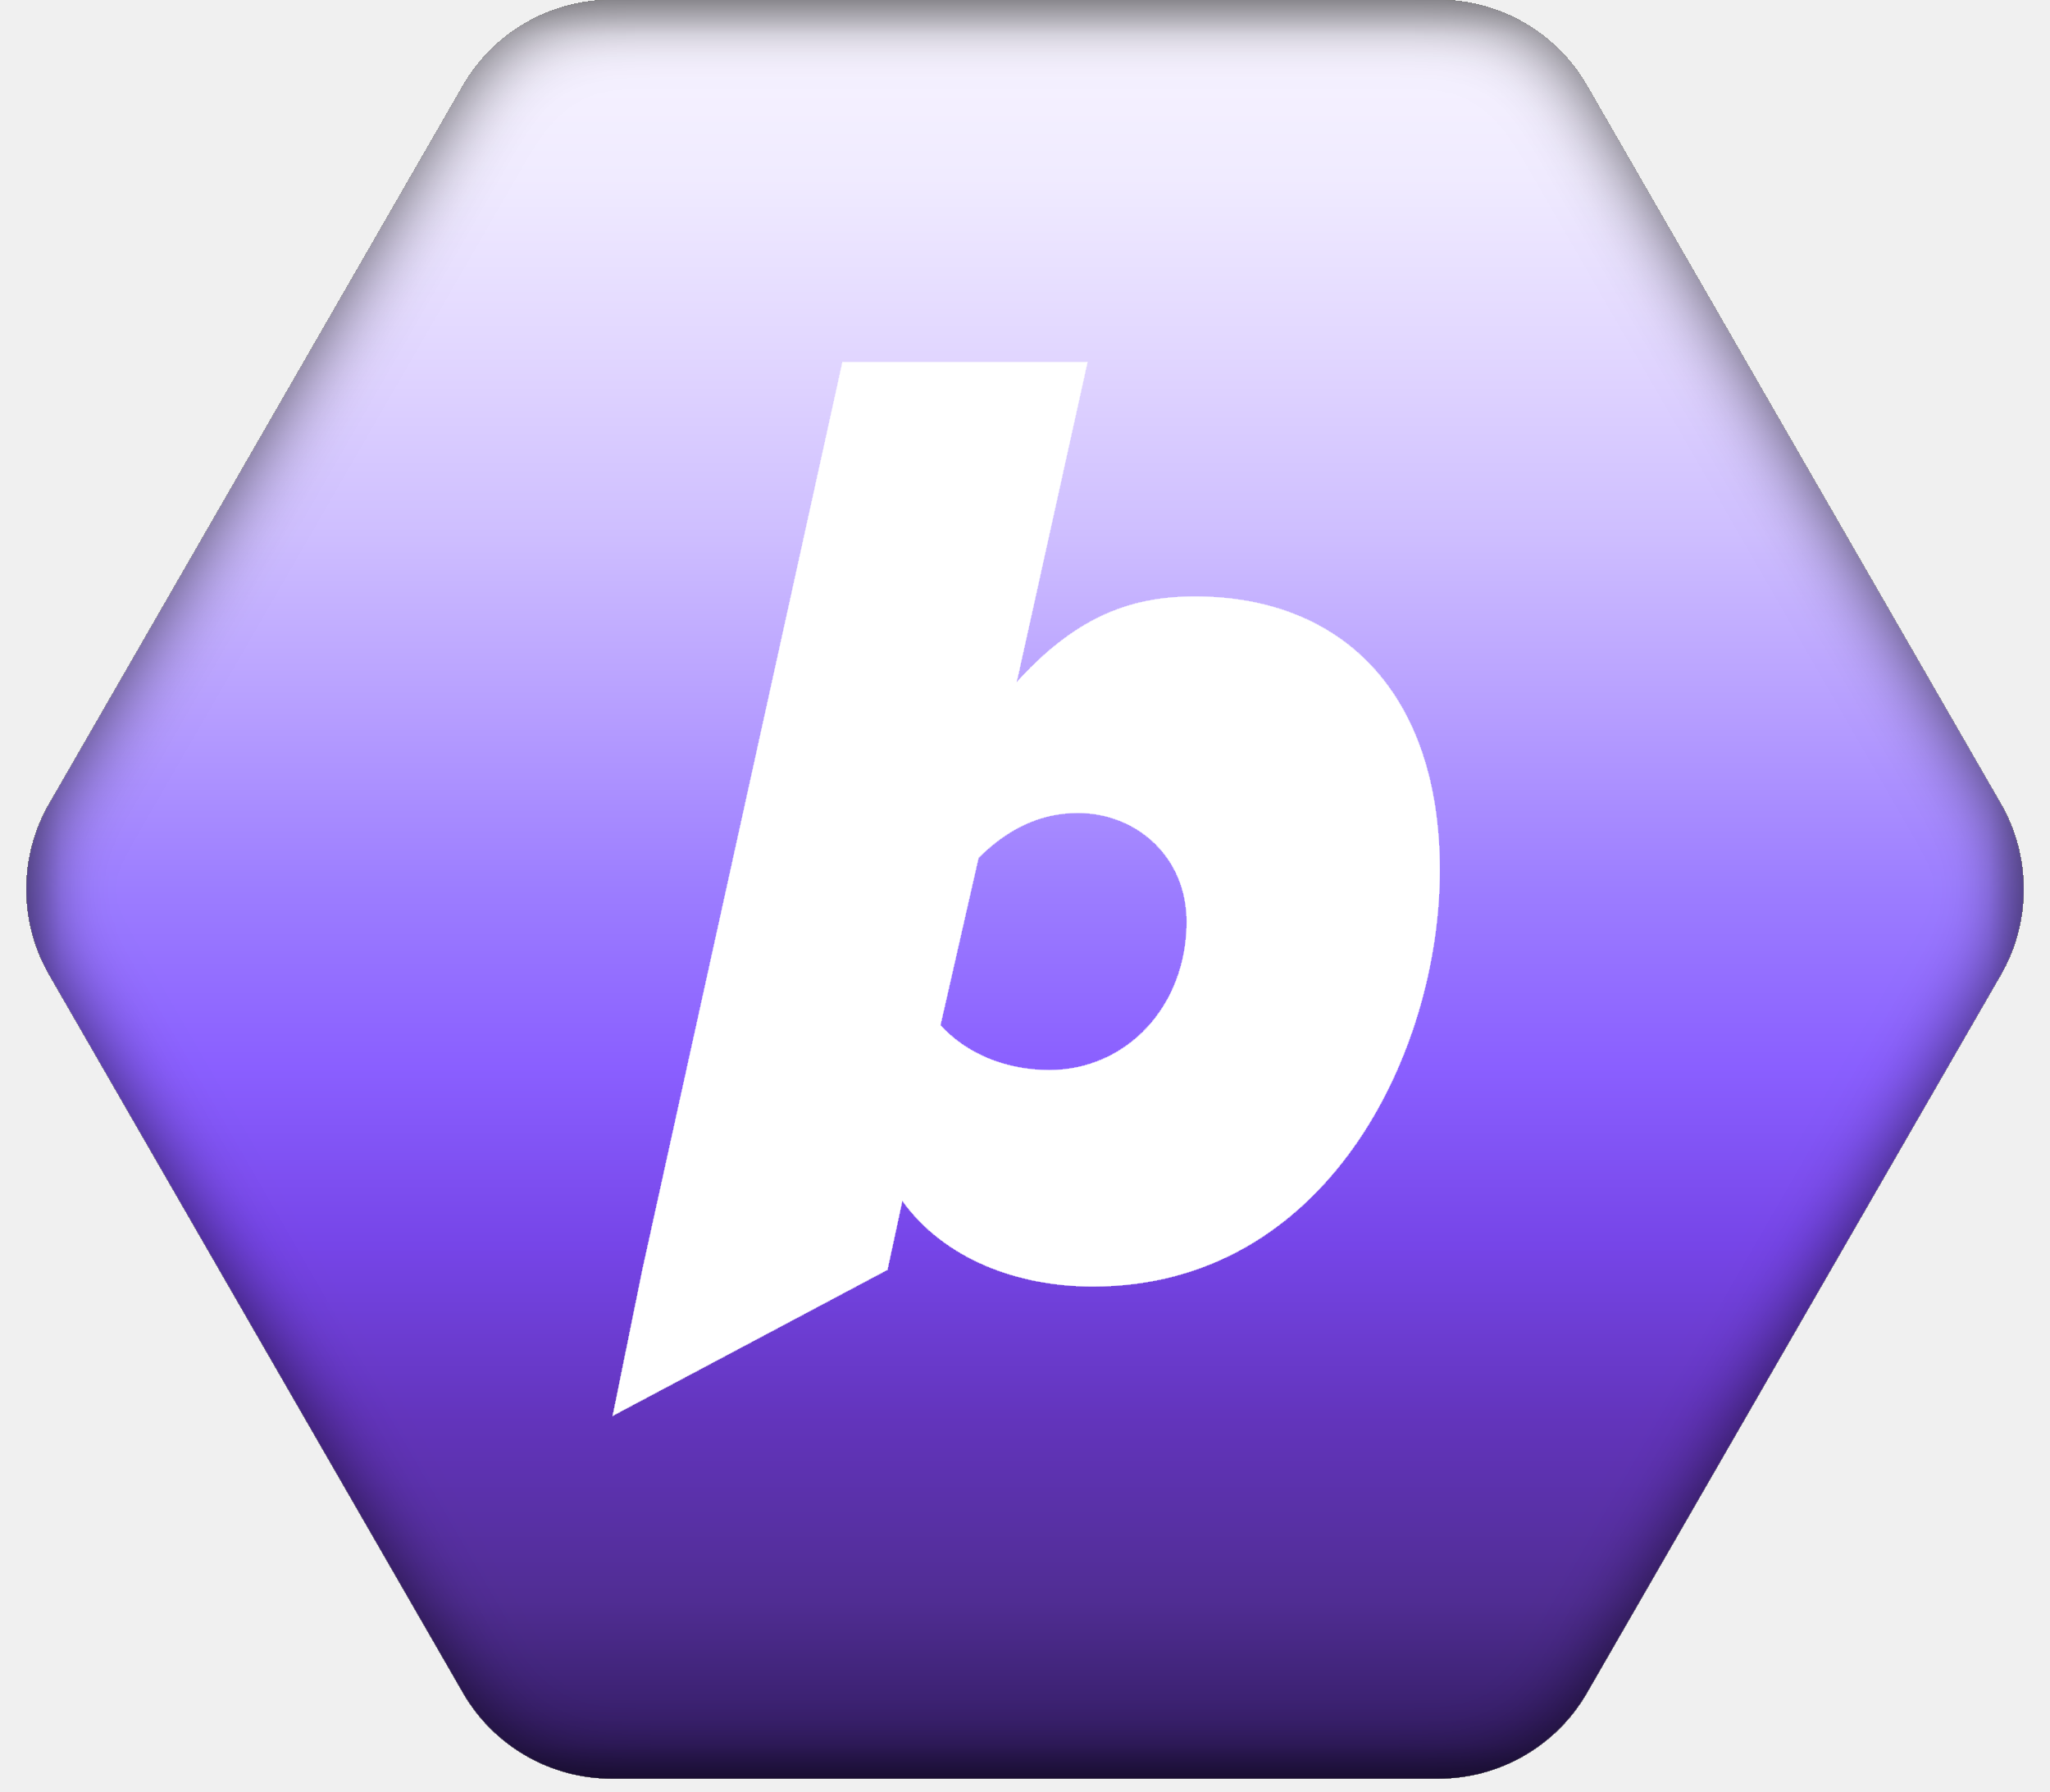
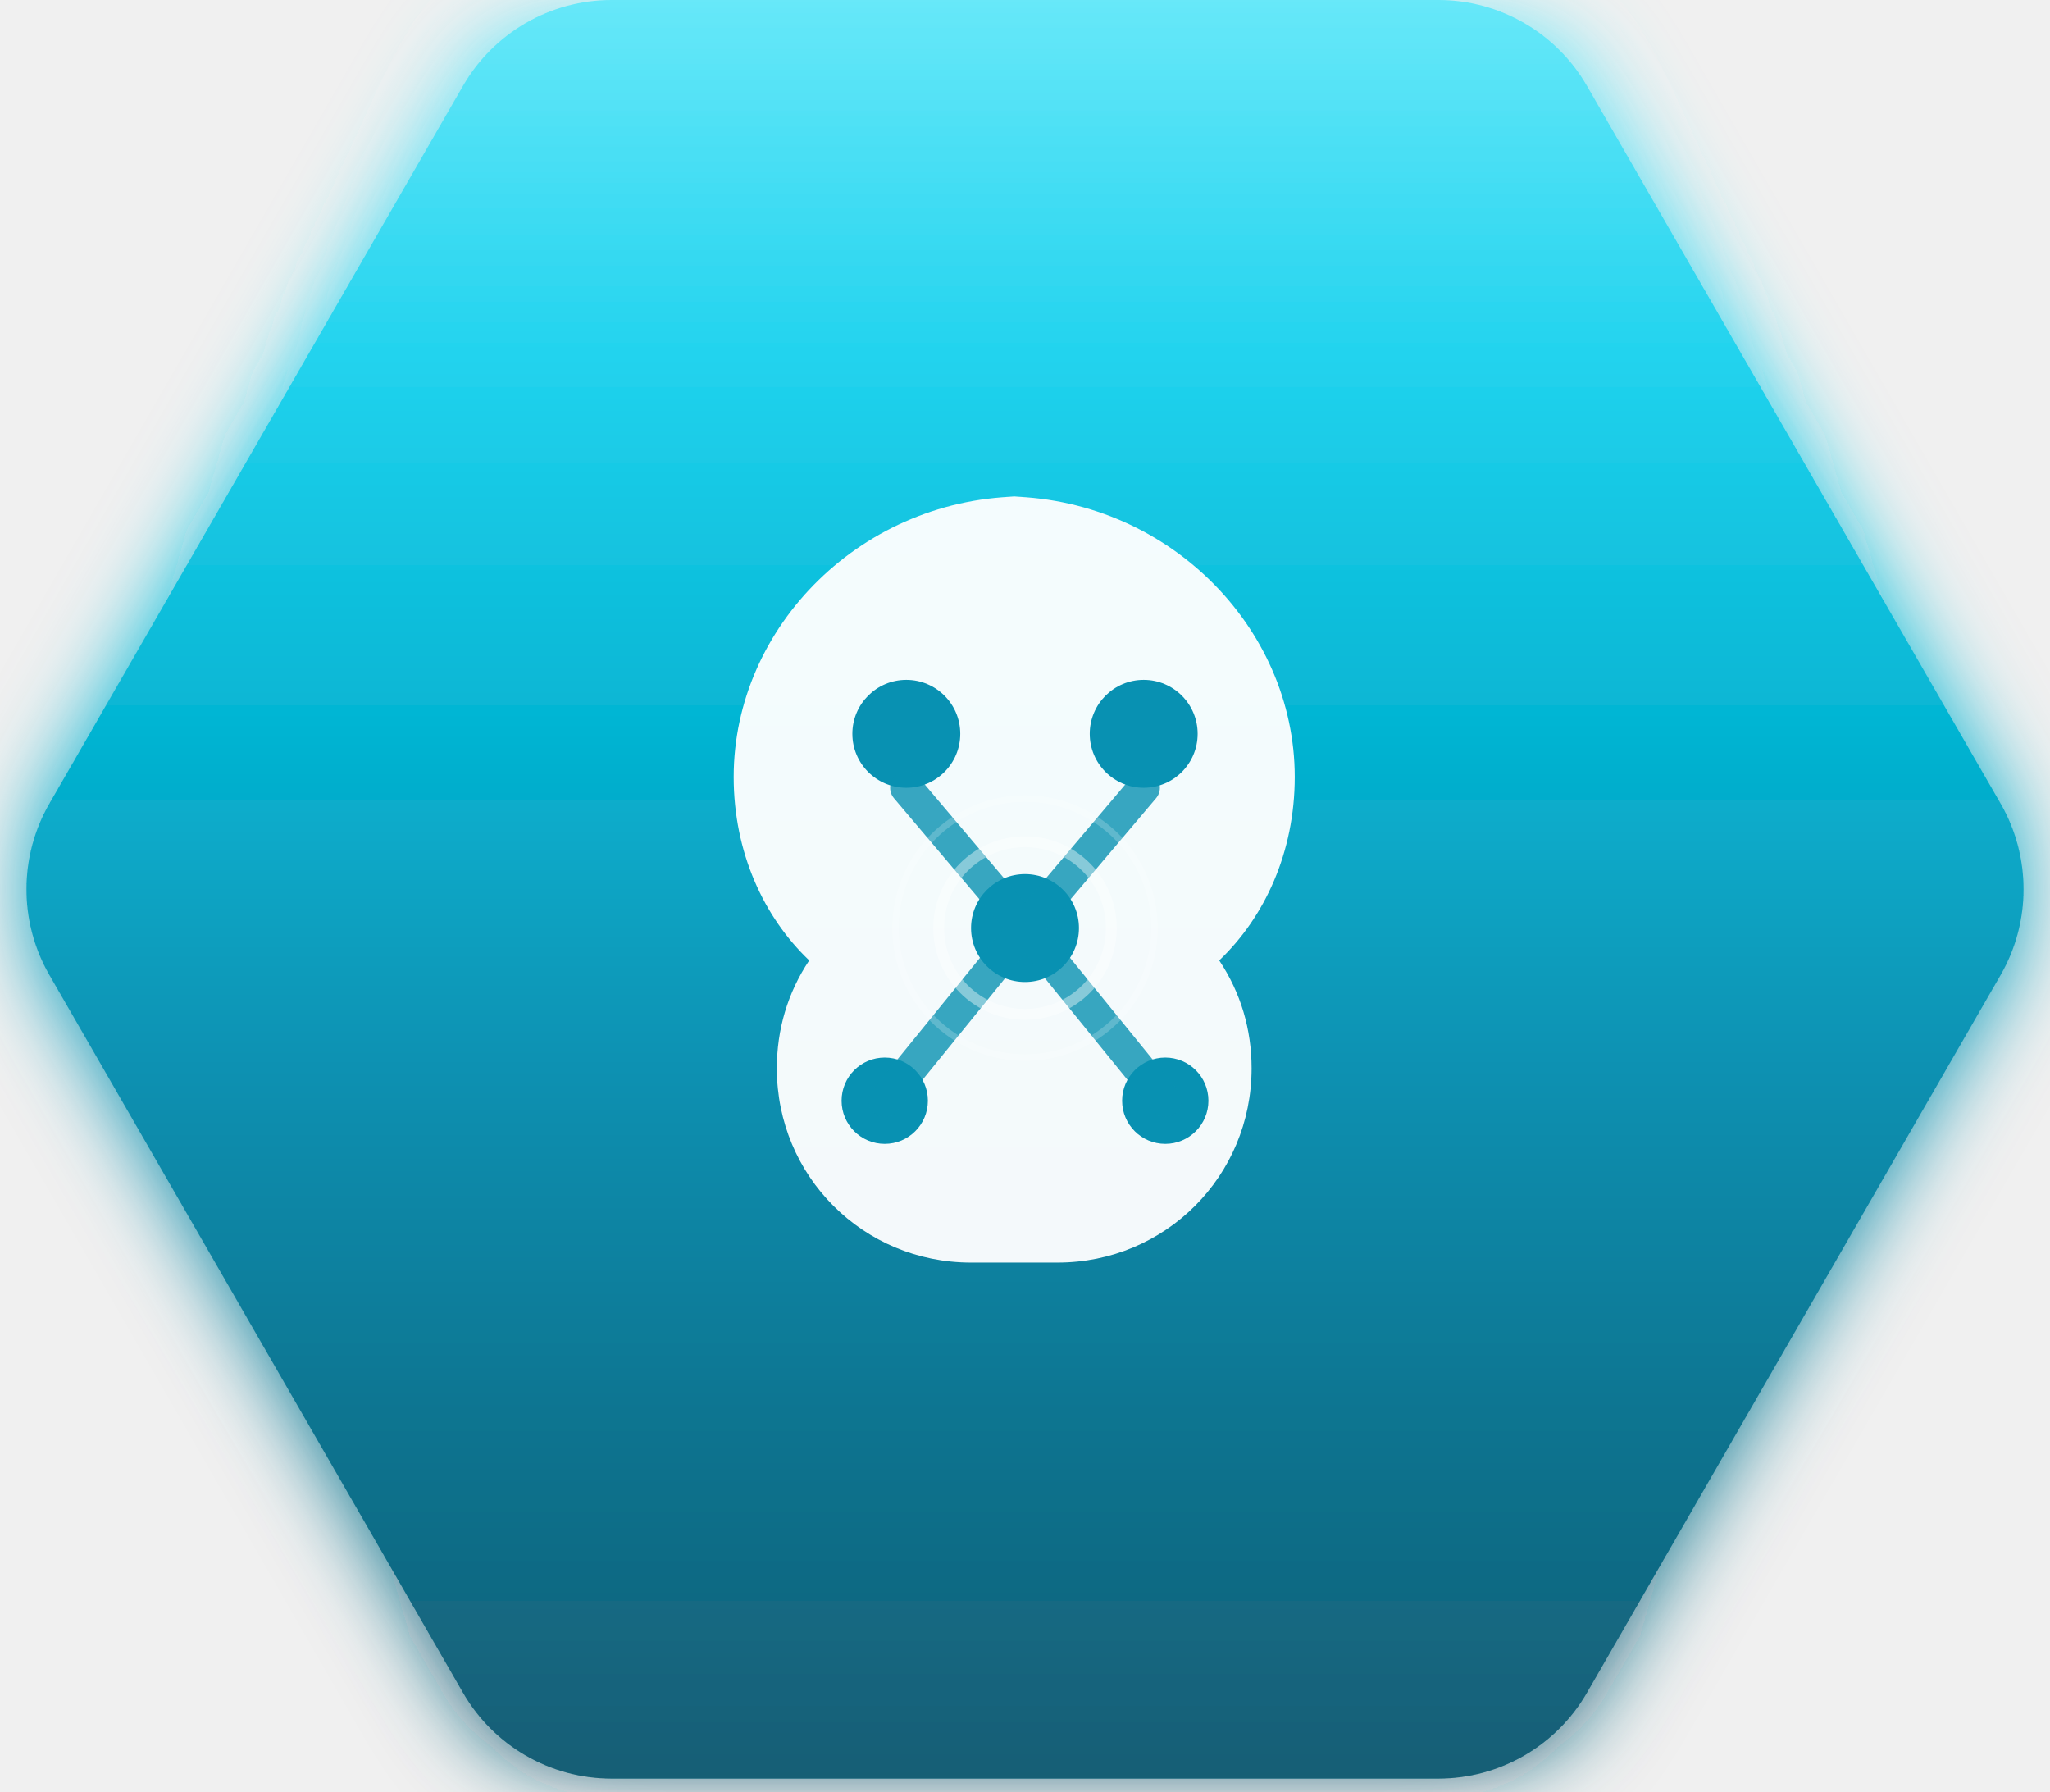
- <svg xmlns="http://www.w3.org/2000/svg" width="95" height="83" fill="none">
-   <g filter="url(#a)">
-     <path fill="url(#b)" d="M66.657 0H28.343a7.948 7.948 0 0 0-6.887 3.979L2.288 37.235a7.948 7.948 0 0 0 0 7.938L21.456 78.43a7.948 7.948 0 0 0 6.887 3.979h38.314a7.948 7.948 0 0 0 6.886-3.98l19.17-33.256a7.948 7.948 0 0 0 0-7.938L73.542 3.98A7.948 7.948 0 0 0 66.657 0Z" />
+ <svg xmlns="http://www.w3.org/2000/svg" width="95" height="83" fill="none" viewBox="0 0 95 83">
+   <defs>
+     <linearGradient id="brainiacGrad" x1="47.5" x2="47.5" y1="0" y2="82.409" gradientUnits="userSpaceOnUse">
+       <stop offset="0%" stop-color="#67e8f9" />
+       <stop offset="20%" stop-color="#22d3ee" />
+       <stop offset="40%" stop-color="#06b6d4" />
+       <stop offset="60%" stop-color="#0891b2" />
+       <stop offset="80%" stop-color="#0e7490" />
+       <stop offset="100%" stop-color="#155e75" />
+     </linearGradient>
+     <filter id="glow" x="-50%" y="-50%" width="200%" height="200%">
+       <feGaussianBlur stdDeviation="2" result="coloredBlur" />
+       <feMerge>
+         <feMergeNode in="coloredBlur" />
+         <feMergeNode in="SourceGraphic" />
+       </feMerge>
+     </filter>
+   </defs>
+   <g filter="url(#glow)">
+     <path fill="url(#brainiacGrad)" d="M66.657 0H28.343a7.948 7.948 0 0 0-6.887 3.979L2.288 37.235a7.948 7.948 0 0 0 0 7.938L21.456 78.43a7.948 7.948 0 0 0 6.887 3.979h38.314a7.948 7.948 0 0 0 6.886-3.98l19.17-33.256a7.948 7.948 0 0 0 0-7.938L73.542 3.98A7.948 7.948 0 0 0 66.657 0Z" />
  </g>
-   <g filter="url(#c)">
-     <path fill="#fff" fill-rule="evenodd" d="M50.642 59.608c-3.468 0-6.873-1.261-8.827-3.973l-.69 3.198-12.729 6.762 1.374-6.762 9.27-42.04h11.35l-3.279 14.818c2.649-2.9 5.108-3.973 8.26-3.973 6.81 0 11.35 4.477 11.35 12.675 0 8.45-5.233 19.295-16.079 19.295Zm4.351-16.9c0 3.91-2.774 6.874-6.368 6.874-2.018 0-3.847-.757-5.045-2.08l1.766-7.757c1.324-1.324 2.837-2.08 4.603-2.08 2.711 0 5.044 2.017 5.044 5.044Z" clip-rule="evenodd" />
+   <g transform="translate(27, 18)">
+     <path fill="#fff" fill-opacity="0.95" d="M20.5 5C13 5 7 11 7 18c0 3.5 1.4 6.5 3.5 8.5-1 1.5-1.5 3.2-1.5 5 0 5 4 9 9 9h4c5 0 9-4 9-9 0-1.8-.5-3.5-1.5-5 2.1-2 3.5-5 3.5-8.5 0-7-6-13-13.5-13z" />
+     <circle cx="15" cy="16" r="2.5" fill="#0891b2" />
+     <circle cx="26" cy="16" r="2.5" fill="#0891b2" />
+     <circle cx="20.5" cy="25" r="2.5" fill="#0891b2" />
+     <circle cx="14" cy="33" r="2" fill="#0891b2" />
+     <circle cx="27" cy="33" r="2" fill="#0891b2" />
+     <path stroke="#0891b2" stroke-width="1.5" stroke-linecap="round" d="M15 18.5L20.5 25M26 18.5L20.5 25M14 33L20.5 25M27 33L20.5 25" opacity="0.8" />
+     <circle cx="20.5" cy="25" r="4" fill="none" stroke="#fff" stroke-width="0.5" opacity="0.4" />
+     <circle cx="20.5" cy="25" r="6" fill="none" stroke="#fff" stroke-width="0.3" opacity="0.2" />
  </g>
-   <defs>
-     <filter id="a" width="92.549" height="82.409" x="1.226" y="0" color-interpolation-filters="sRGB" filterUnits="userSpaceOnUse">
-       <feFlood flood-opacity="0" result="BackgroundImageFix" />
-       <feBlend in="SourceGraphic" in2="BackgroundImageFix" result="shape" />
-       <feColorMatrix in="SourceAlpha" result="hardAlpha" values="0 0 0 0 0 0 0 0 0 0 0 0 0 0 0 0 0 0 127 0" />
-       <feOffset />
-       <feGaussianBlur stdDeviation="1.717" />
-       <feComposite in2="hardAlpha" k2="-1" k3="1" operator="arithmetic" />
-       <feColorMatrix values="0 0 0 0 0 0 0 0 0 0 0 0 0 0 0 0 0 0 0.65 0" />
-       <feBlend in2="shape" result="effect1_innerShadow_615_13380" />
-     </filter>
-     <filter id="c" width="38.326" height="48.802" x="28.396" y="16.793" color-interpolation-filters="sRGB" filterUnits="userSpaceOnUse">
-       <feFlood flood-opacity="0" result="BackgroundImageFix" />
-       <feBlend in="SourceGraphic" in2="BackgroundImageFix" result="shape" />
-       <feColorMatrix in="SourceAlpha" result="hardAlpha" values="0 0 0 0 0 0 0 0 0 0 0 0 0 0 0 0 0 0 127 0" />
-       <feOffset />
-       <feGaussianBlur stdDeviation=".072" />
-       <feComposite in2="hardAlpha" k2="-1" k3="1" operator="arithmetic" />
-       <feColorMatrix values="0 0 0 0 1 0 0 0 0 1 0 0 0 0 1 0 0 0 0.95 0" />
-       <feBlend in2="shape" result="effect1_innerShadow_615_13380" />
-     </filter>
-     <linearGradient id="b" x1="47.5" x2="47.5" y1="0" y2="82.409" gradientUnits="userSpaceOnUse">
-       <stop offset="0%" stop-color="#F8F5FF" />
-       <stop offset="10%" stop-color="#F0EBFF" />
-       <stop offset="20%" stop-color="#E1D6FF" />
-       <stop offset="30%" stop-color="#CEBEFF" />
-       <stop offset="40%" stop-color="#B69EFF" />
-       <stop offset="50%" stop-color="#9C7DFF" />
-       <stop offset="60%" stop-color="#8A5FFF" />
-       <stop offset="70%" stop-color="#7645E8" />
-       <stop offset="80%" stop-color="#6234BB" />
-       <stop offset="90%" stop-color="#502D93" />
-       <stop offset="100%" stop-color="#2D1959" />
-     </linearGradient>
-   </defs>
</svg>
